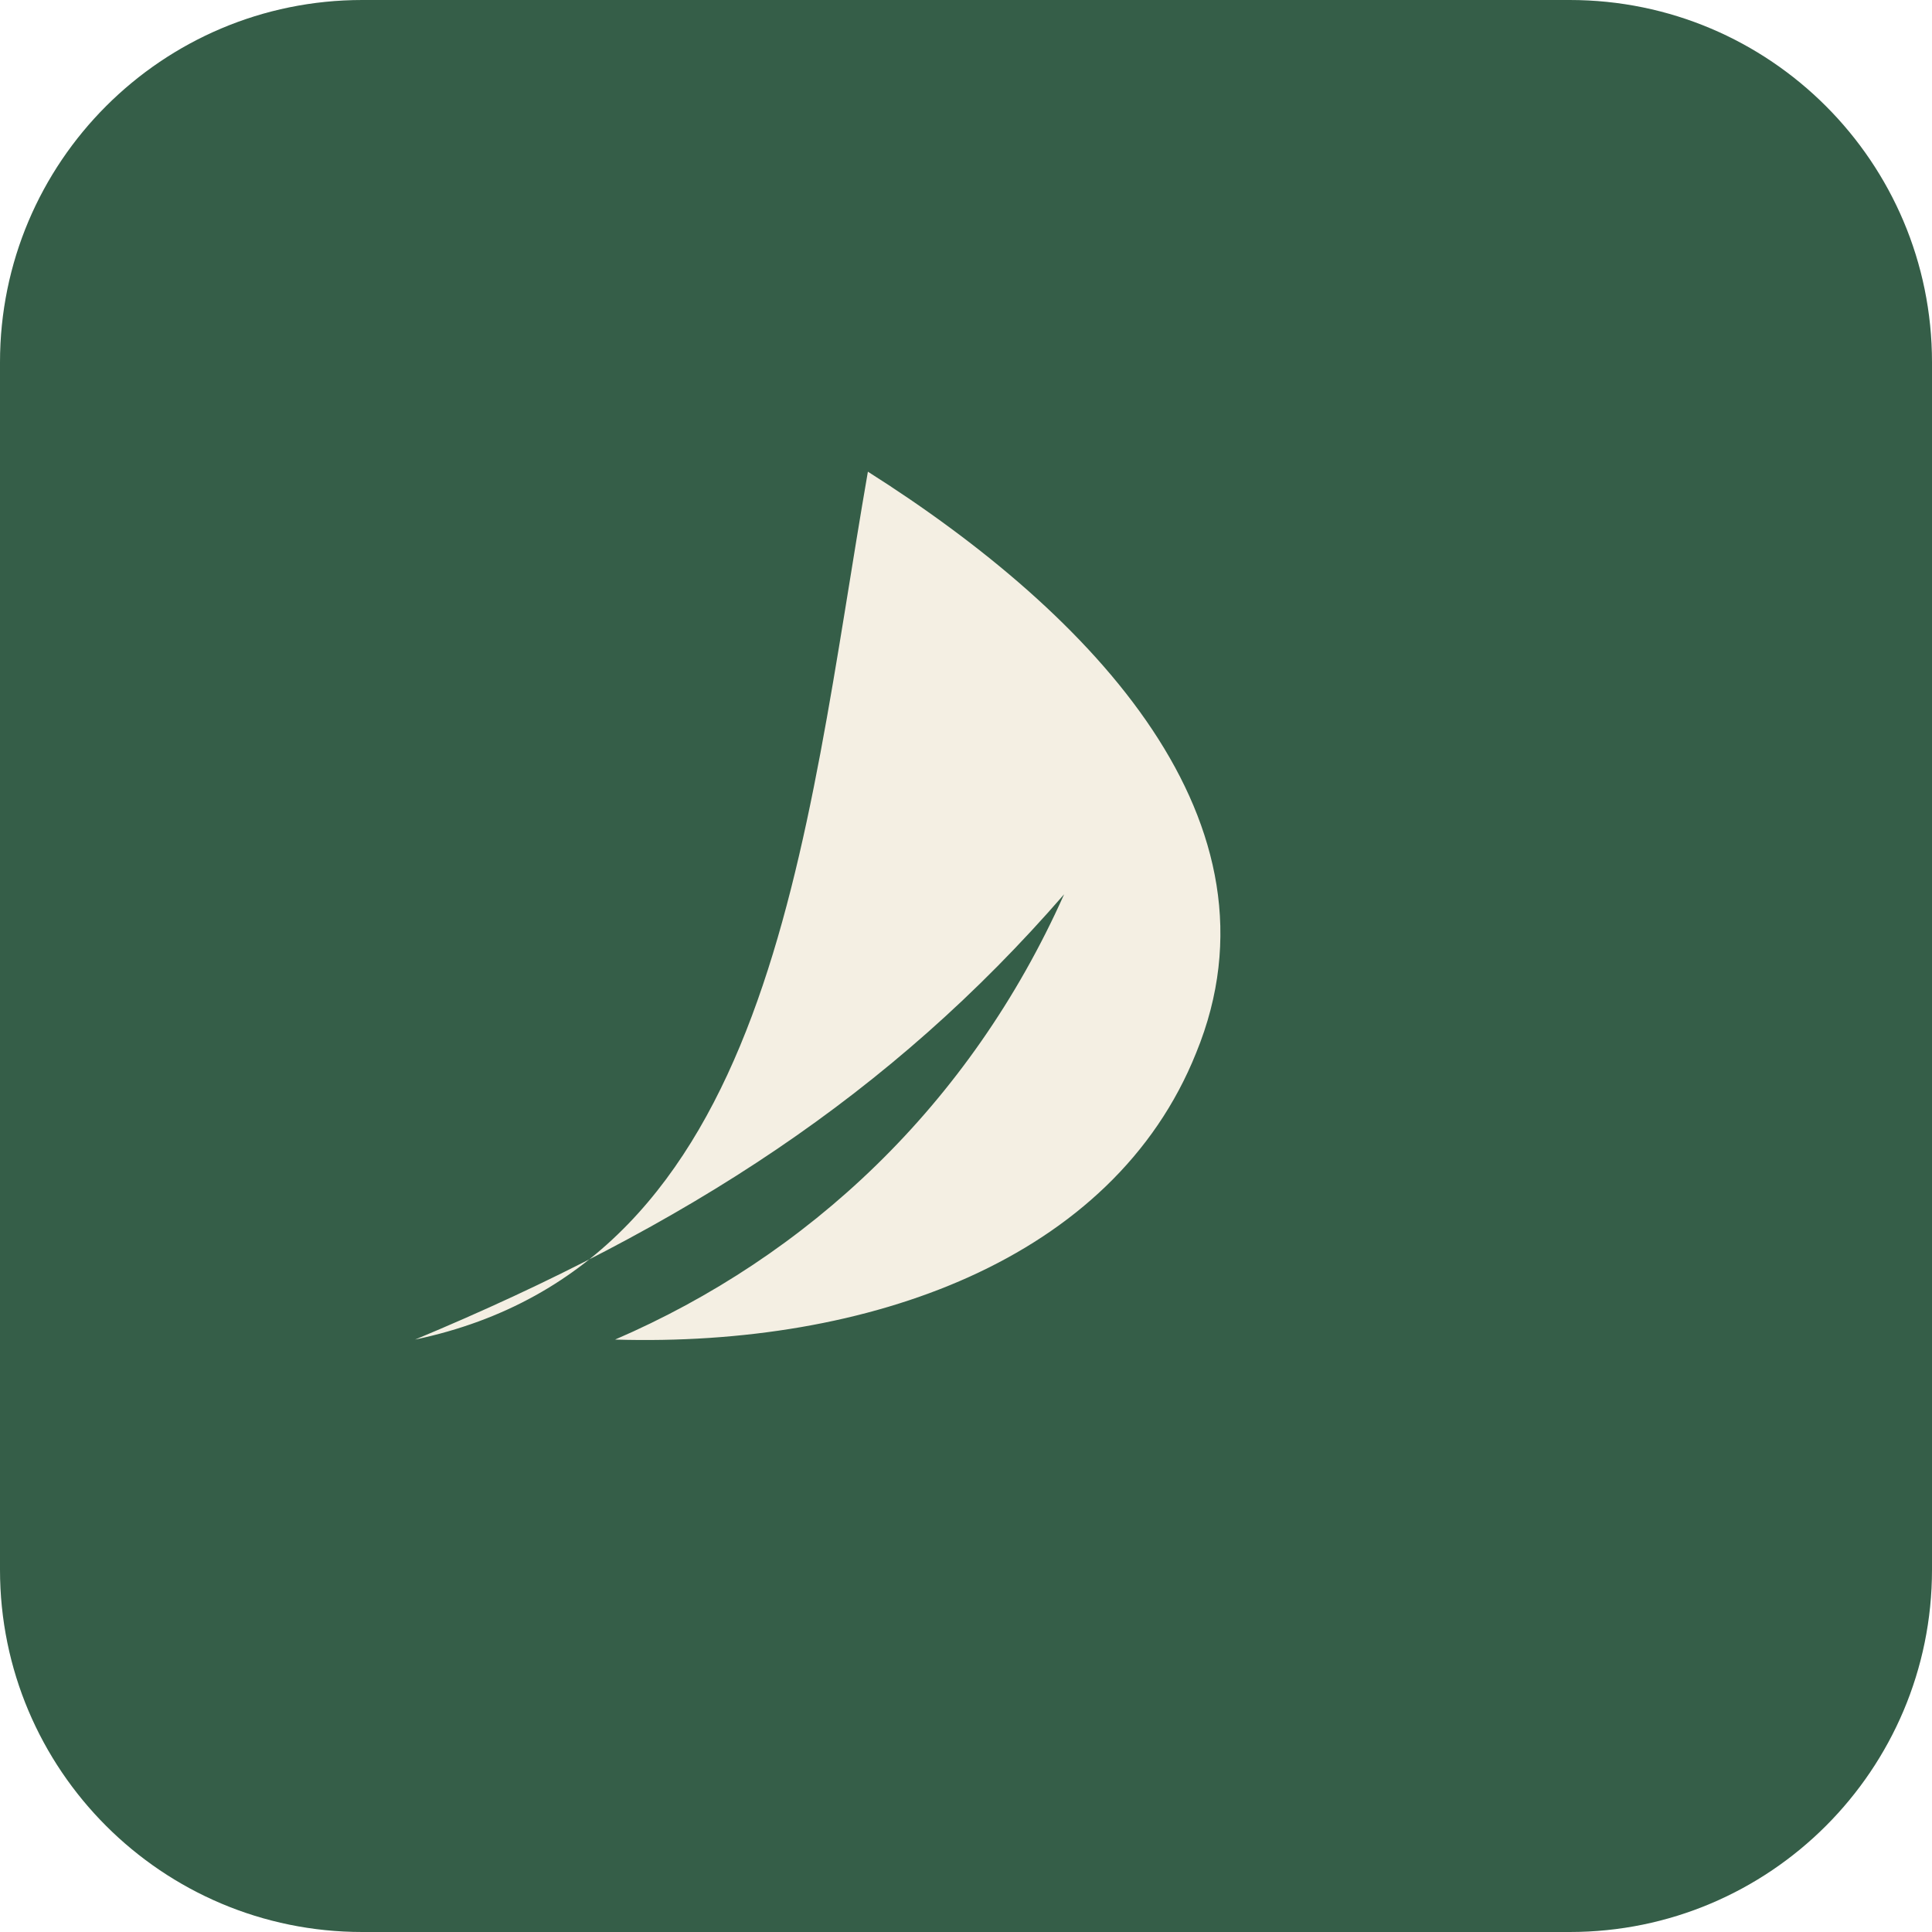
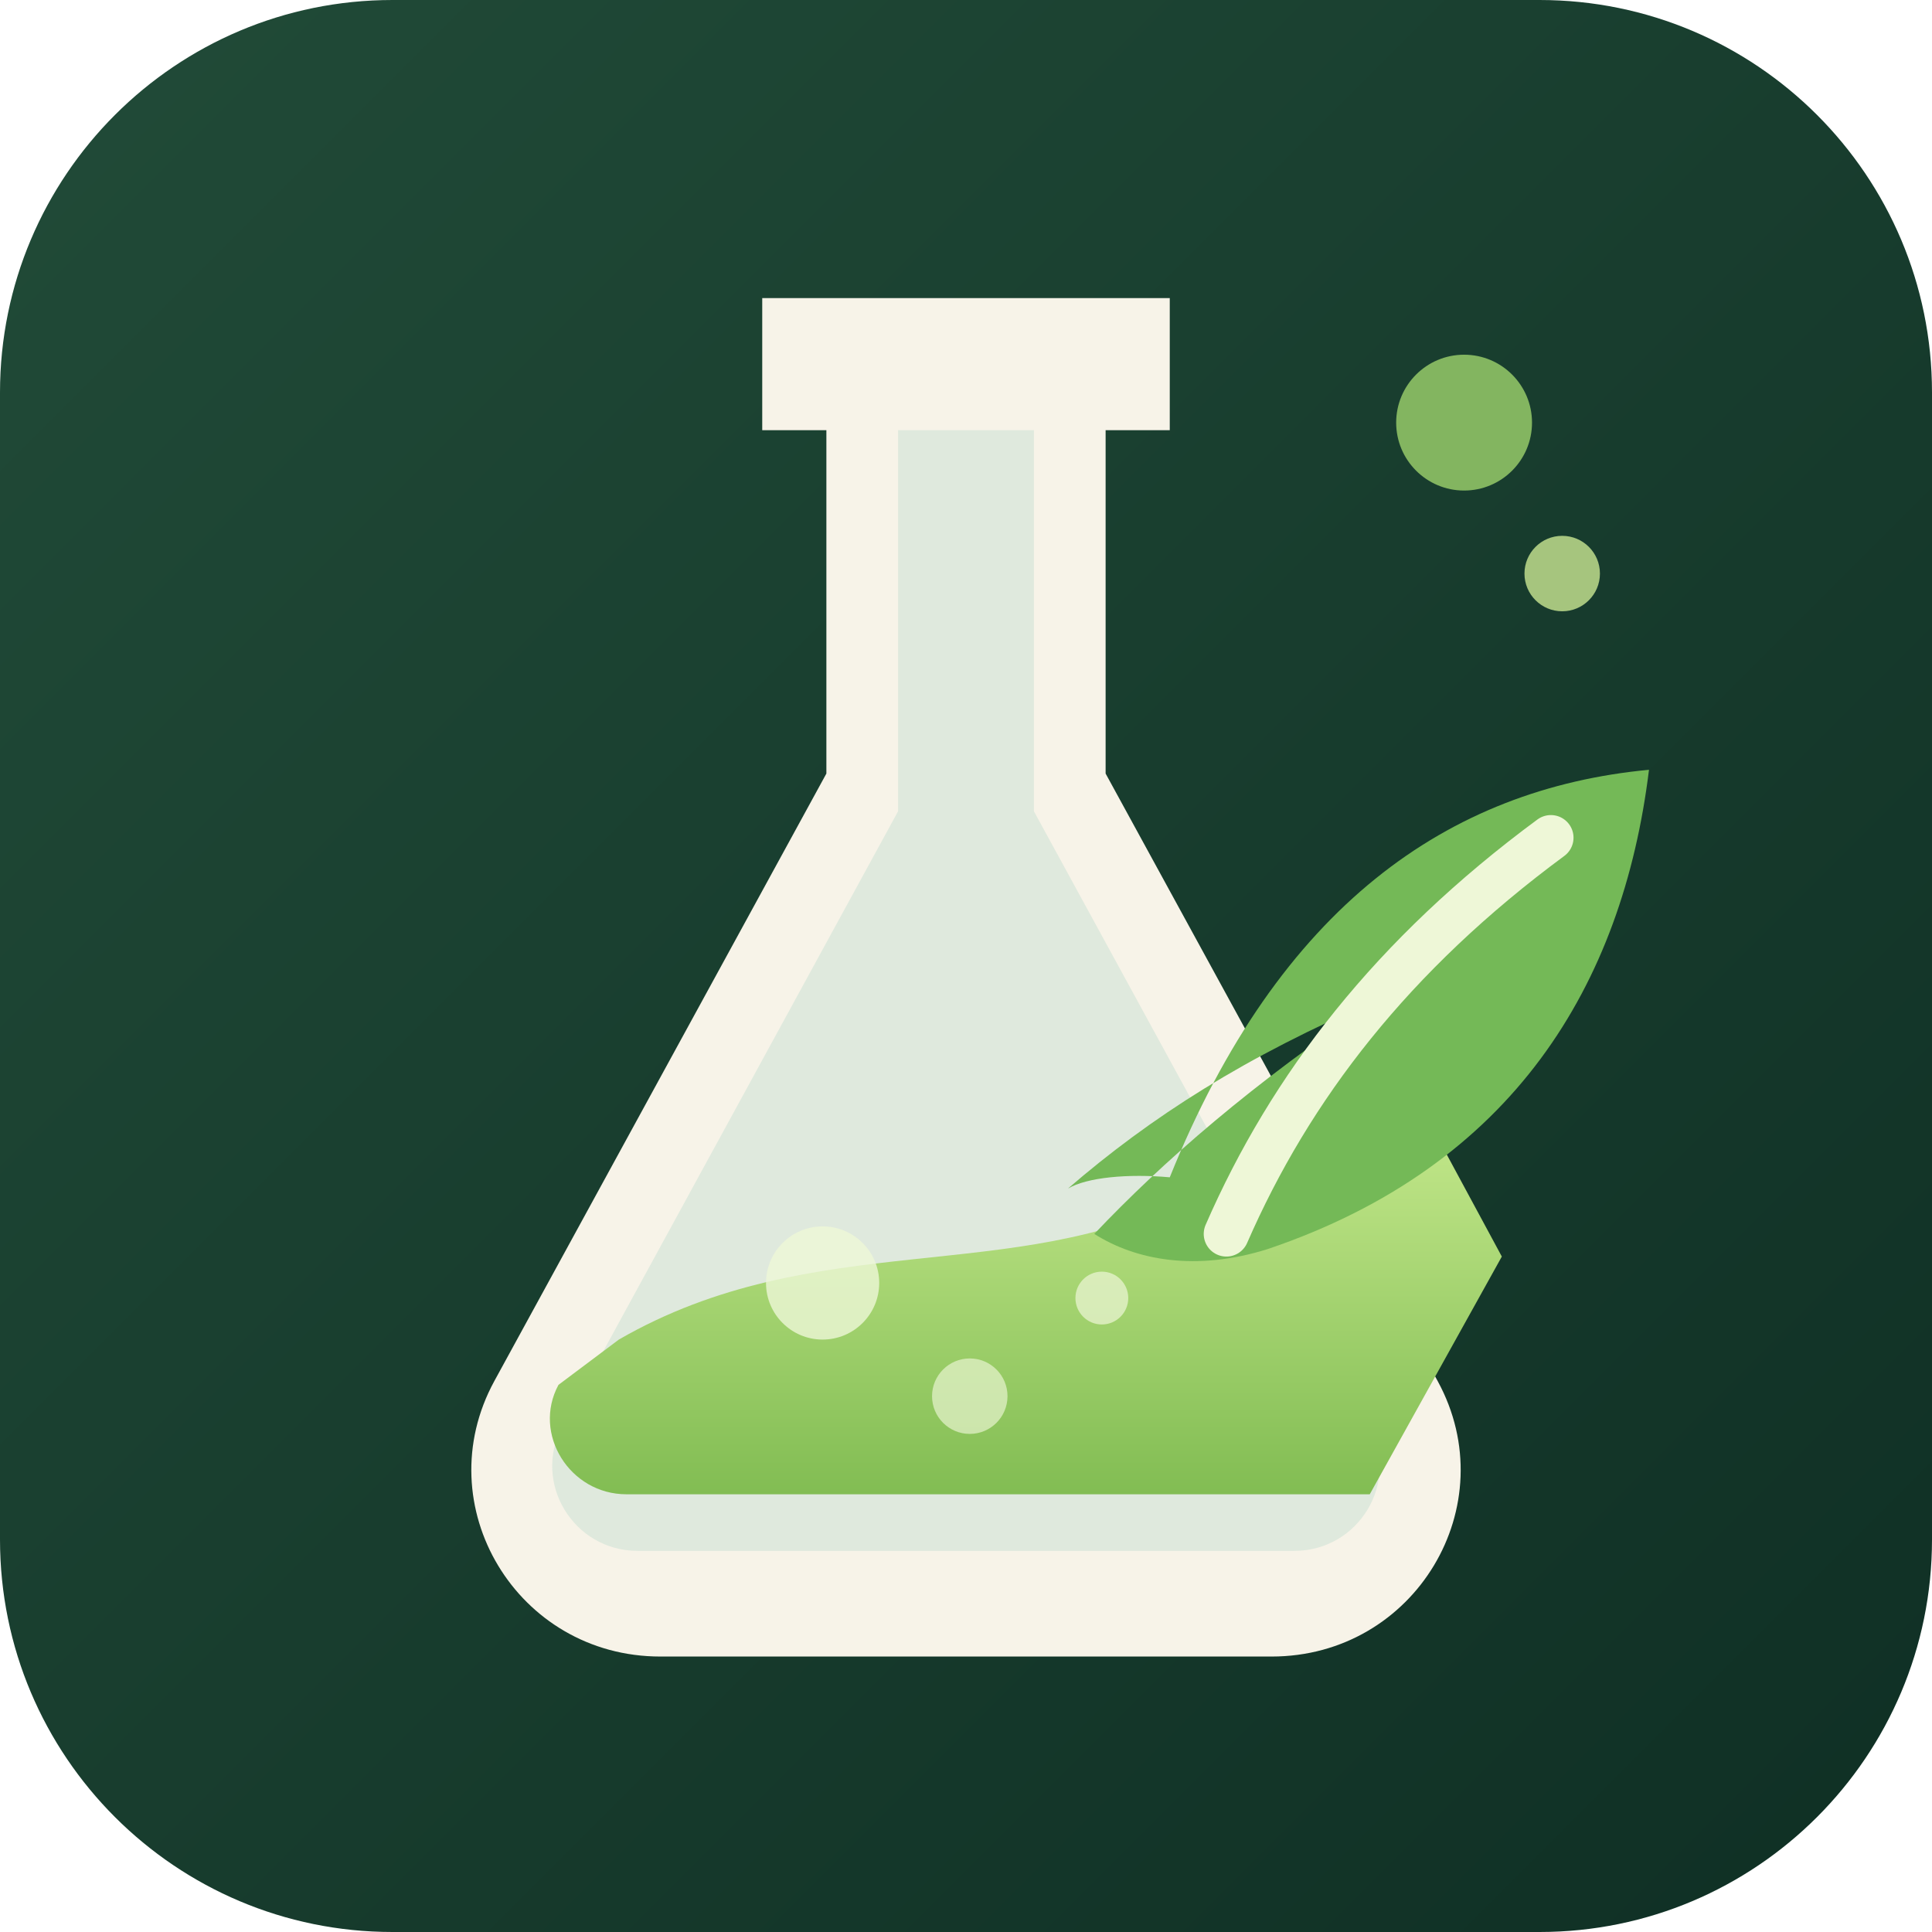
- <svg xmlns="http://www.w3.org/2000/svg" viewBox="0 0 512 512">
-   <rect width="512" height="512" rx="96" fill="#355e48" />
-   <path d="M110 355c95-20 103-132 120-230 60 38 112 93 87 154-22 55-87 78-154 76 51-22 94-62 119-118-46 53-100 88-172 118z" fill="#f4efe3" />
+ <svg xmlns="http://www.w3.org/2000/svg" viewBox="0 0 512 512" role="img" aria-label="Herbier Lab">
+   <defs>
+     <linearGradient id="bg" x1="0" y1="0" x2="1" y2="1">
+       <stop offset="0" stop-color="#214b38" />
+       <stop offset="1" stop-color="#0f2f24" />
+     </linearGradient>
+     <linearGradient id="liquid" x1="0" y1="0" x2="0" y2="1">
+       <stop offset="0" stop-color="#d5f39a" />
+       <stop offset="1" stop-color="#82bd53" />
+     </linearGradient>
+   </defs>
+   <rect width="512" height="512" rx="104" fill="url(#bg)" />
+   <circle cx="388" cy="112" r="18" fill="#9dd36d" opacity=".8" />
+   <circle cx="414" cy="152" r="10" fill="#d5f39a" opacity=".75" />
+   <path d="M202 79h108v35h-17v91l88 161c18 33-6 73-44 73H175c-38 0-62-40-44-73l88-161v-91h-17z" fill="#f7f3e8" />
+   <path d="M238 114v101l-89 163c-8 15 3 33 20 33h174c17 0 28-18 20-33l-89-163V114z" fill="#dfe9dd" />
+   <path d="M164 355c52-30 105-14 151-38 18-10 34-25 49-47l34 63-35 63H166c-15 0-25-16-18-29z" fill="url(#liquid)" />
+   <path d="M310 312c29-72 74-103 127-108-7 57-36 105-101 127-19 6-35 3-46-4 18-19 42-40 75-62-35 15-60 31-82 50 5-3 16-4 27-3z" fill="#74b957" />
+   <path d="M325 327c17-39 44-74 86-105" fill="none" stroke="#eef7d7" stroke-width="12" stroke-linecap="round" />
+   <circle cx="218" cy="340" r="15" fill="#eef7d7" opacity=".8" />
+   <circle cx="257" cy="370" r="10" fill="#eef7d7" opacity=".65" />
+   <circle cx="292" cy="344" r="7" fill="#eef7d7" opacity=".7" />
</svg>
